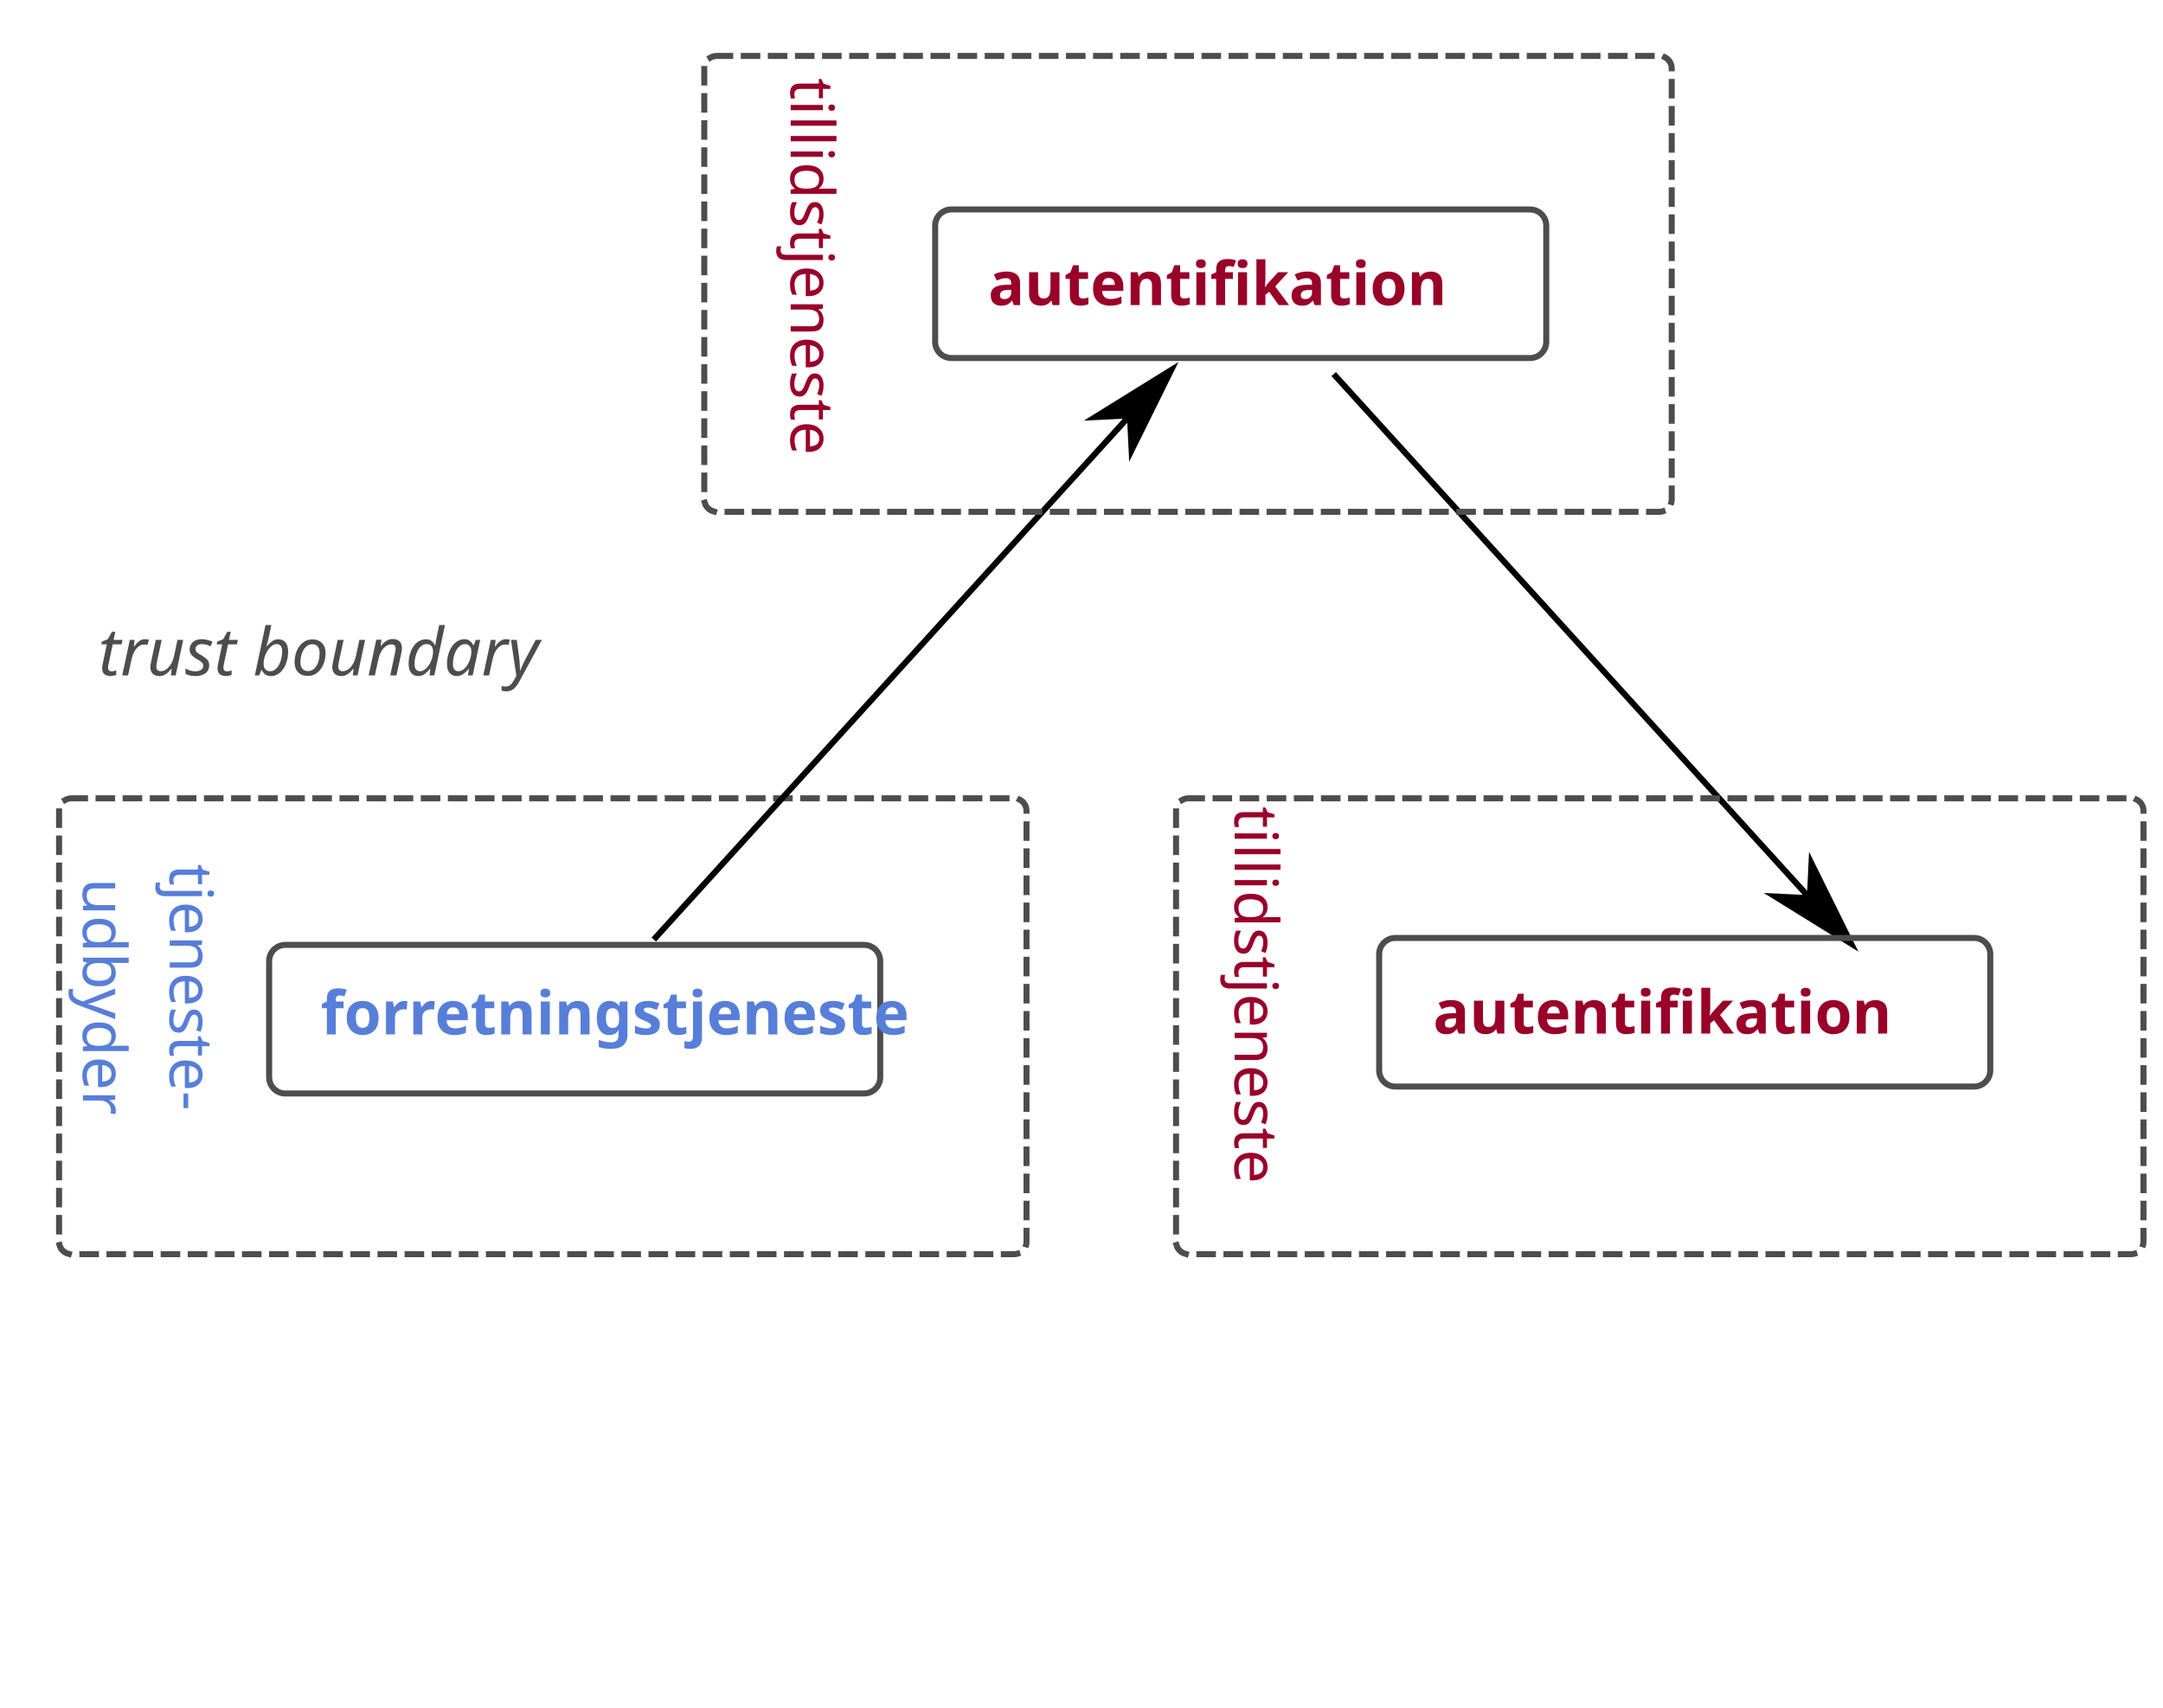
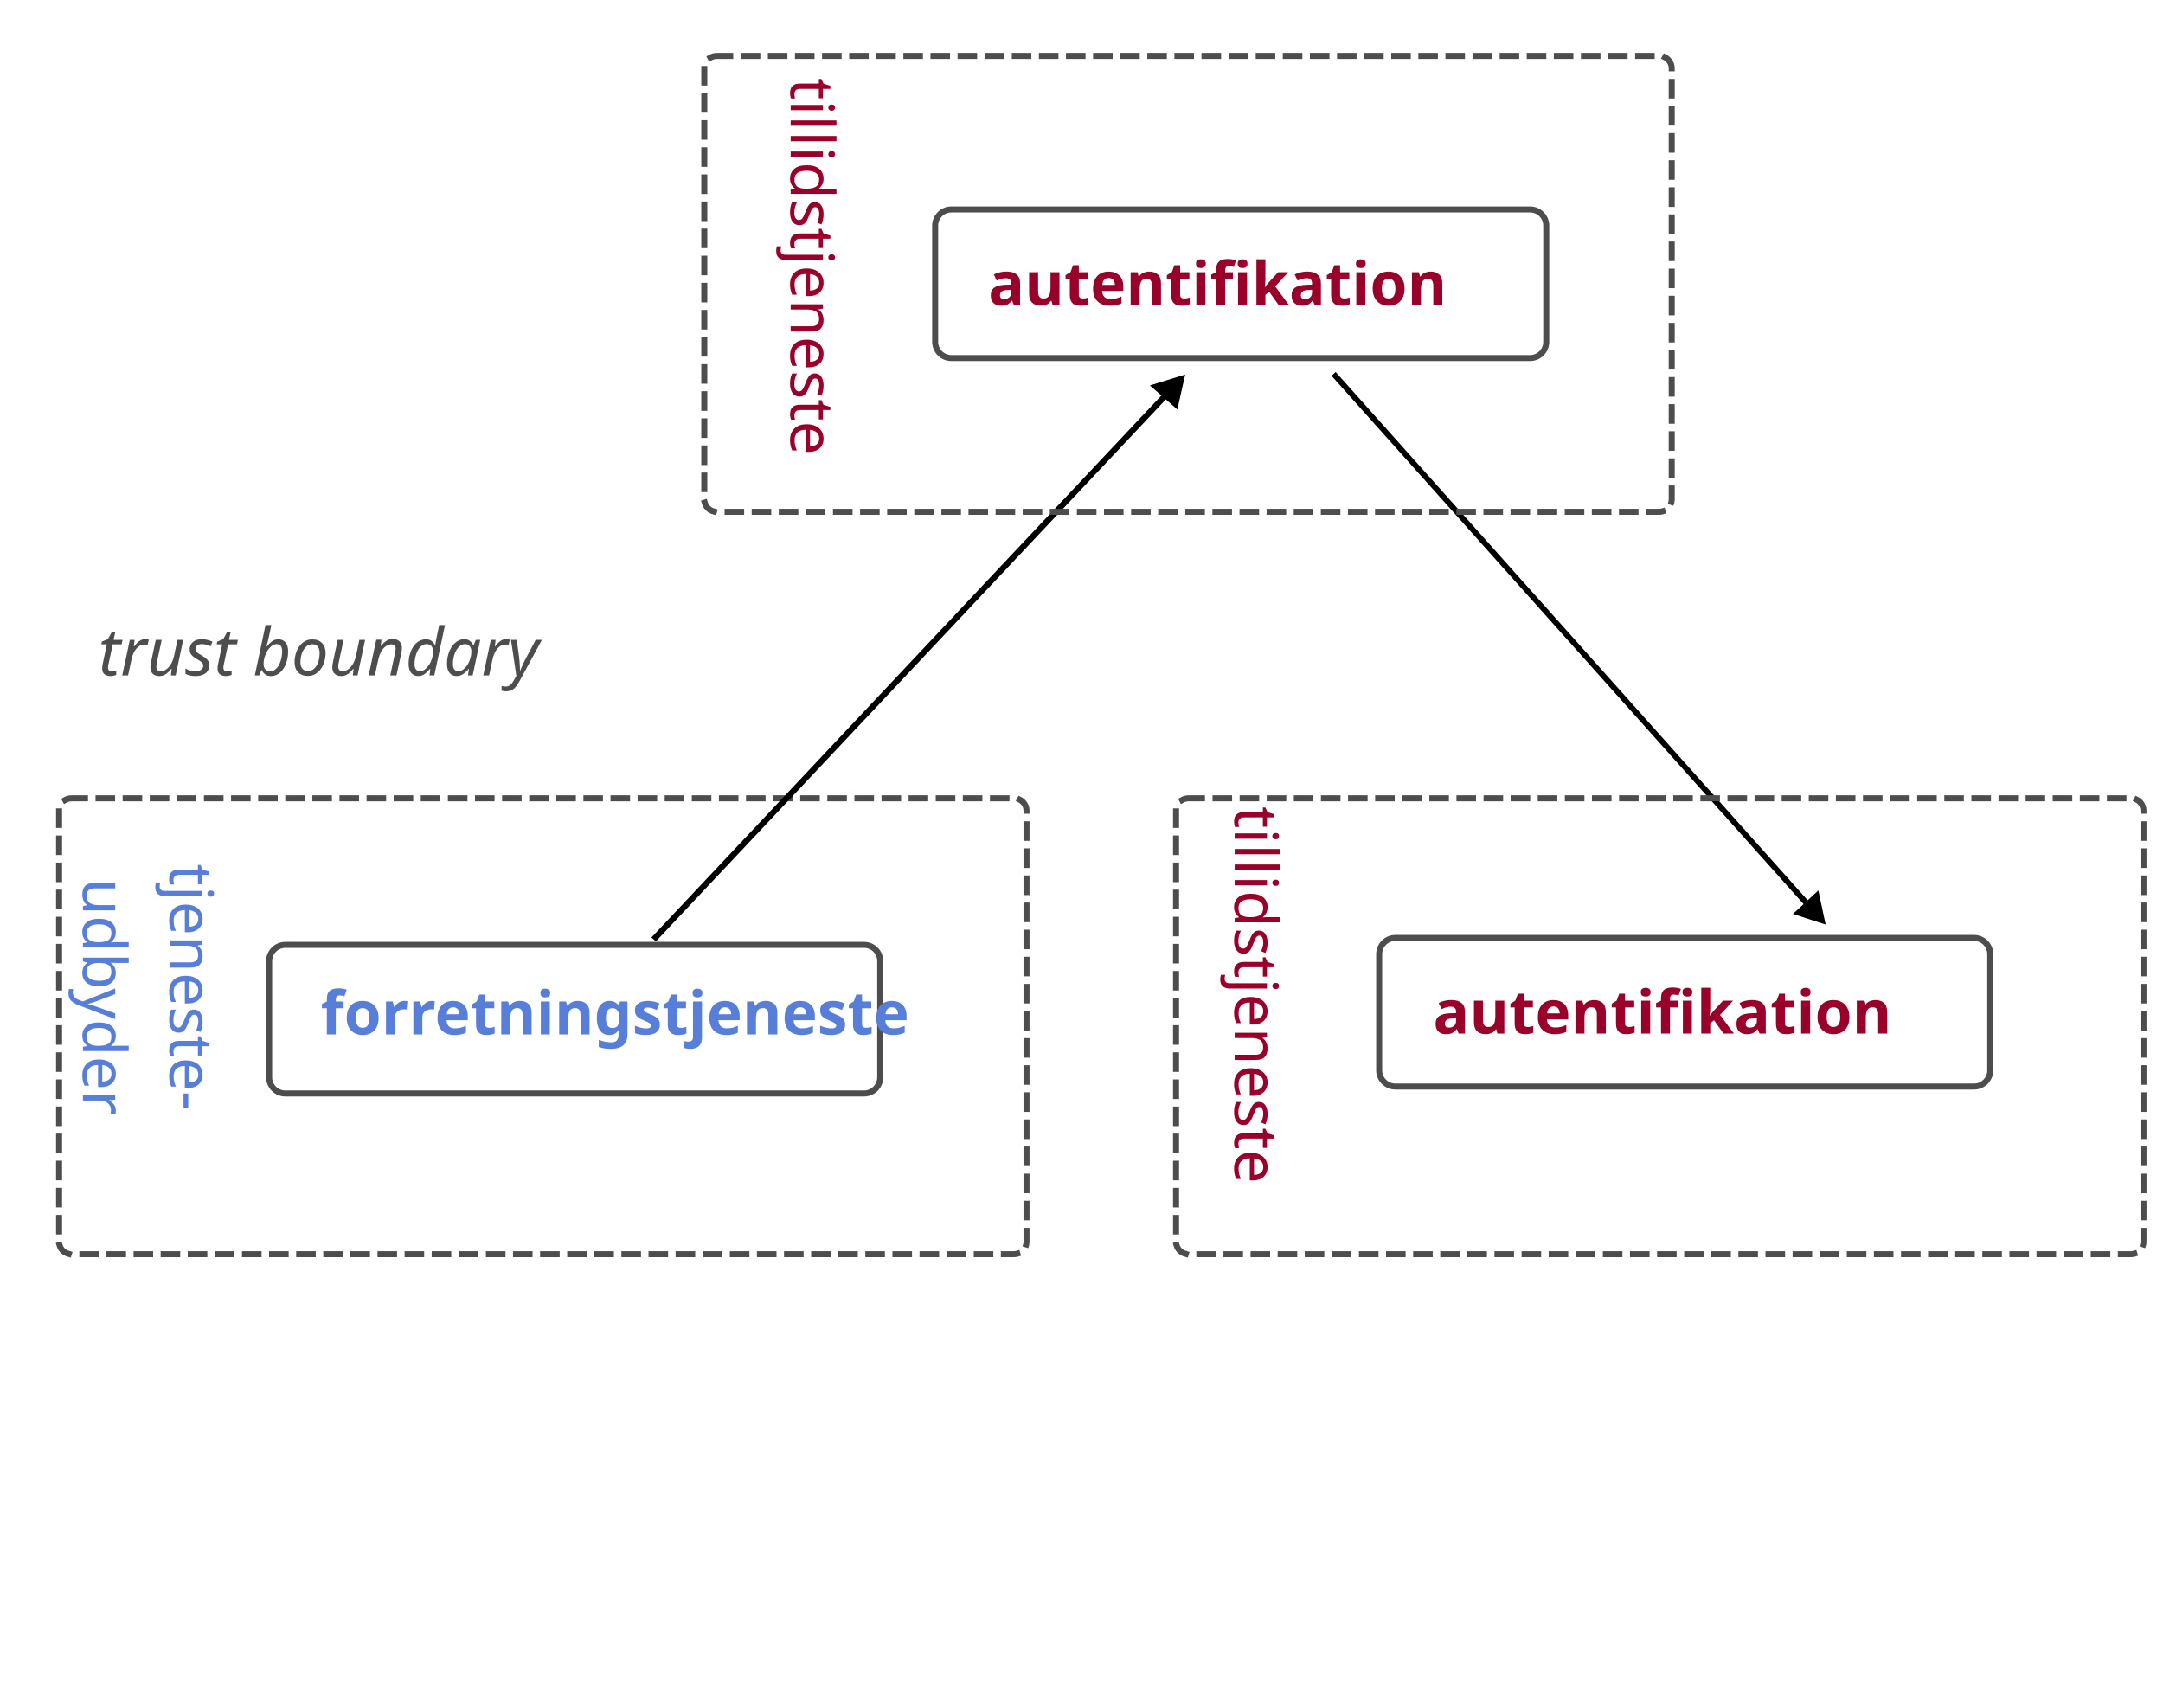
<svg xmlns="http://www.w3.org/2000/svg" width="190mm" height="150mm" id="svg6368" version="1.1">
  <defs id="defs6370">
+     <marker style="overflow:visible" id="Triangle" refX="0" refY="0" orient="auto-start-reverse" markerWidth="1" markerHeight="1" viewBox="0 0 1 1" preserveAspectRatio="xMidYMid">
+       <path transform="scale(0.5)" style="fill:context-stroke;fill-rule:evenodd;stroke:context-stroke;stroke-width:1pt" d="M 5.77,0 -2.88,5 V -5 Z" id="path135" />
+     </marker>
    <marker orient="auto" refY="0" refX="0" id="Arrow1Lend" style="overflow:visible">
      <path id="path4104" d="M 0,0 5,-5 -12.5,0 5,5 0,0 z" style="fill-rule:evenodd;stroke:#000000;stroke-width:1pt" transform="matrix(-0.8,0,0,-0.8,-10,0)" />
    </marker>
    <marker orient="auto" refY="0" refX="0" id="marker6390" style="overflow:visible">
      <path id="path6392" d="M 0,0 5,-5 -12.5,0 5,5 0,0 z" style="fill-rule:evenodd;stroke:#000000;stroke-width:1pt" transform="matrix(-0.8,0,0,-0.8,-10,0)" />
    </marker>
    <marker orient="auto" refY="0" refX="0" id="marker6395" style="overflow:visible">
      <path id="path6397" d="M 0,0 5,-5 -12.5,0 5,5 0,0 z" style="fill-rule:evenodd;stroke:#000000;stroke-width:1pt" transform="matrix(-0.8,0,0,-0.8,-10,0)" />
    </marker>
    <marker orient="auto" refY="0" refX="0" id="Arrow1Lend-3" style="overflow:visible">
      <path id="path4104-6" d="M 0,0 5,-5 -12.5,0 5,5 0,0 z" style="fill-rule:evenodd;stroke:#000000;stroke-width:1pt" transform="matrix(-0.8,0,0,-0.8,-10,0)" />
    </marker>
    <marker orient="auto" refY="0" refX="0" id="marker6750" style="overflow:visible">
      <path id="path6752" d="M 0,0 5,-5 -12.5,0 5,5 0,0 z" style="fill-rule:evenodd;stroke:#000000;stroke-width:1pt" transform="matrix(-0.8,0,0,-0.8,-10,0)" />
    </marker>
    <marker orient="auto" refY="0" refX="0" id="marker6755" style="overflow:visible">
      <path id="path6757" d="M 0,0 5,-5 -12.5,0 5,5 0,0 z" style="fill-rule:evenodd;stroke:#000000;stroke-width:1pt" transform="matrix(-0.8,0,0,-0.8,-10,0)" />
    </marker>
    <marker orient="auto" refY="0" refX="0" id="Arrow1Lend-0" style="overflow:visible">
      <path id="path4104-4" d="M 0,0 5,-5 -12.5,0 5,5 0,0 z" style="fill-rule:evenodd;stroke:#000000;stroke-width:1pt" transform="matrix(-0.8,0,0,-0.8,-10,0)" />
    </marker>
    <marker orient="auto" refY="0" refX="0" id="marker7023" style="overflow:visible">
      <path id="path7025" d="M 0,0 5,-5 -12.5,0 5,5 0,0 z" style="fill-rule:evenodd;stroke:#000000;stroke-width:1pt" transform="matrix(-0.8,0,0,-0.8,-10,0)" />
    </marker>
    <marker orient="auto" refY="0" refX="0" id="marker7028" style="overflow:visible">
      <path id="path7030" d="M 0,0 5,-5 -12.5,0 5,5 0,0 z" style="fill-rule:evenodd;stroke:#000000;stroke-width:1pt" transform="matrix(-0.8,0,0,-0.8,-10,0)" />
    </marker>
  </defs>
  <g id="layer1">
    <rect style="fill:#ffffff;stroke-width:0.945;stroke-linecap:round;paint-order:markers stroke fill" id="rect1" width="726.393" height="579.812" x="-3.257" y="-4.886" />
    <rect style="fill:none;stroke:#4d4d4d;stroke-width:2;stroke-linecap:square;stroke-linejoin:miter;stroke-miterlimit:4;stroke-opacity:1;stroke-dasharray:4.499, 4.499;stroke-dashoffset:0" id="rect4947-0" width="321.184" height="151.345" x="19.614" y="265.02" ry="4.107" />
-     <path style="fill:none;stroke:#000000;stroke-width:2;stroke-linecap:butt;stroke-linejoin:miter;stroke-opacity:1;marker-end:url(#Arrow1Lend)" d="M 217.059,311.901 388.656,123.029" id="path4949" />
-     <path id="path5841" d="M 442.783,124.181 614.38,313.052" style="fill:none;stroke:#000000;stroke-width:2;stroke-linecap:butt;stroke-linejoin:miter;stroke-opacity:1;marker-end:url(#Arrow1Lend)" />
+     <path style="fill:none;stroke:#000000;stroke-width:1.999;stroke-linecap:butt;stroke-linejoin:miter;stroke-dasharray:none;stroke-opacity:1;marker-end:url(#Triangle)" d="M 217.059,311.901 388.656,123.029" id="path4949" transform="matrix(1.000562,0,0,0.9660546,-0.1712844,10.56152)" />
+     <path id="path5841" d="M 442.783,124.181 614.38,313.052" style="fill:none;stroke:#000000;stroke-width:1.999;stroke-linecap:butt;stroke-linejoin:miter;stroke-dasharray:none;stroke-opacity:1;marker-end:url(#Triangle)" transform="matrix(0.9261837,0,0,0.9417026,32.65209,7.177973)" />
    <text xml:space="preserve" style="font-style:normal;font-weight:normal;line-height:0%;font-family:'Paralucent Medium';-inkscape-font-specification:Sans;text-align:center;letter-spacing:0px;word-spacing:0px;text-anchor:middle;fill:#000000;fill-opacity:1;stroke:none" x="113.568" y="224.22" id="text6292-0">
      <tspan id="tspan6294-4" x="113.568" y="224.22" style="font-style:oblique;font-size:22px;line-height:1.25;-inkscape-font-specification:'Paralucent Medium, Oblique';fill:#4d4d4d;fill-opacity:1">trust boundary</tspan>
    </text>
    <rect ry="5.37" y="313.684" x="89.353" height="49.328" width="202.88" id="rect6296-3" style="fill:none;stroke:#4d4d4d;stroke-width:2;stroke-linecap:square;stroke-linejoin:miter;stroke-miterlimit:4;stroke-opacity:1;stroke-dasharray:none;stroke-dashoffset:0" />
    <rect style="fill:none;stroke:#4d4d4d;stroke-width:2;stroke-linecap:square;stroke-linejoin:miter;stroke-miterlimit:4;stroke-opacity:1;stroke-dasharray:none;stroke-dashoffset:0" id="rect6298" width="202.88" height="49.328" x="310.47" y="69.533" ry="5.37" />
    <text id="text4176-9" y="343.406" x="106.469" style="font-style:normal;font-weight:normal;line-height:0%;font-family:'Paralucent Medium';-inkscape-font-specification:Sans;text-align:center;letter-spacing:0px;word-spacing:0px;text-anchor:middle;fill:#577ed9;fill-opacity:1;stroke:none" xml:space="preserve">
      <tspan style="font-weight:bold;font-size:20px;line-height:1.25;-inkscape-font-specification:'Paralucent Medium, Bold';text-align:start;text-anchor:start;fill:#577ed9;fill-opacity:1" id="tspan4178-77" y="343.406" x="106.469">forretningstjeneste</tspan>
    </text>
    <text id="text6352" y="101.281" x="412.016" style="font-style:normal;font-weight:normal;line-height:0%;font-family:'Paralucent Medium';-inkscape-font-specification:Sans;text-align:center;letter-spacing:0px;word-spacing:0px;text-anchor:middle;fill:#99002a;fill-opacity:1;stroke:none" xml:space="preserve">
      <tspan style="font-weight:bold;font-size:20px;line-height:1.25;-inkscape-font-specification:'Paralucent Medium, Bold';fill:#99002a;fill-opacity:1" y="101.281" x="412.016" id="tspan6354">autentifikation</tspan>
    </text>
    <text transform="rotate(90)" xml:space="preserve" style="font-style:normal;font-weight:normal;line-height:0%;font-family:'Paralucent Medium';-inkscape-font-specification:Sans;text-align:center;letter-spacing:0px;word-spacing:0px;text-anchor:middle;fill:#99002a;fill-opacity:1;stroke:none" x="96.27" y="-262.497" id="text6364">
      <tspan id="tspan6366" x="96.27" y="-262.497" style="font-size:20px;line-height:1.25;fill:#99002a;fill-opacity:1">tillidstjeneste</tspan>
    </text>
    <text id="text6731-5" y="-56.351" x="338.668" style="font-style:normal;font-weight:normal;line-height:0%;font-family:'Paralucent Medium';-inkscape-font-specification:Sans;text-align:center;letter-spacing:0px;word-spacing:0px;text-anchor:middle;fill:#577ed9;fill-opacity:1;stroke:none" xml:space="preserve" transform="rotate(90)">
      <tspan style="font-size:20px;line-height:1.25;fill:#577ed9;fill-opacity:1" y="-56.351" x="338.668" id="tspan6733-7">tjeneste-</tspan>
      <tspan style="font-size:20px;line-height:1.25;fill:#577ed9;fill-opacity:1" y="-27.53" x="338.668" id="tspan6735-6">udbyder</tspan>
    </text>
    <rect ry="5.37" y="311.38" x="457.882" height="49.328" width="202.88" id="rect7162" style="fill:none;stroke:#4d4d4d;stroke-width:2;stroke-linecap:square;stroke-linejoin:miter;stroke-miterlimit:4;stroke-opacity:1;stroke-dasharray:none;stroke-dashoffset:0" />
    <text id="text7168" y="-409.909" x="338.117" style="font-style:normal;font-weight:normal;line-height:0%;font-family:'Paralucent Medium';-inkscape-font-specification:Sans;text-align:center;letter-spacing:0px;word-spacing:0px;text-anchor:middle;fill:#99002a;fill-opacity:1;stroke:none" xml:space="preserve" transform="rotate(90)">
      <tspan style="font-size:20px;line-height:1.25;fill:#99002a;fill-opacity:1" y="-409.909" x="338.117" id="tspan7170">tillidstjeneste</tspan>
    </text>
    <rect ry="4.107" y="265.02" x="390.447" height="151.345" width="321.184" id="rect7172" style="fill:none;stroke:#4d4d4d;stroke-width:2;stroke-linecap:square;stroke-linejoin:miter;stroke-miterlimit:4;stroke-opacity:1;stroke-dasharray:4.499, 4.499;stroke-dashoffset:0" />
    <rect style="fill:none;stroke:#4d4d4d;stroke-width:2;stroke-linecap:square;stroke-linejoin:miter;stroke-miterlimit:4;stroke-opacity:1;stroke-dasharray:4.499, 4.499;stroke-dashoffset:0" id="rect7174" width="321.184" height="151.345" x="233.822" y="18.566" ry="4.107" />
    <text xml:space="preserve" style="font-style:normal;font-weight:normal;line-height:0%;font-family:'Paralucent Medium';-inkscape-font-specification:Sans;text-align:center;letter-spacing:0px;word-spacing:0px;text-anchor:middle;fill:#99002a;fill-opacity:1;stroke:none" x="559.701" y="343.128" id="text7176">
      <tspan id="tspan7178" x="559.701" y="343.128" style="font-weight:bold;font-size:20px;line-height:1.25;-inkscape-font-specification:'Paralucent Medium, Bold';fill:#99002a;fill-opacity:1">autentifikation</tspan>
    </text>
  </g>
</svg>
